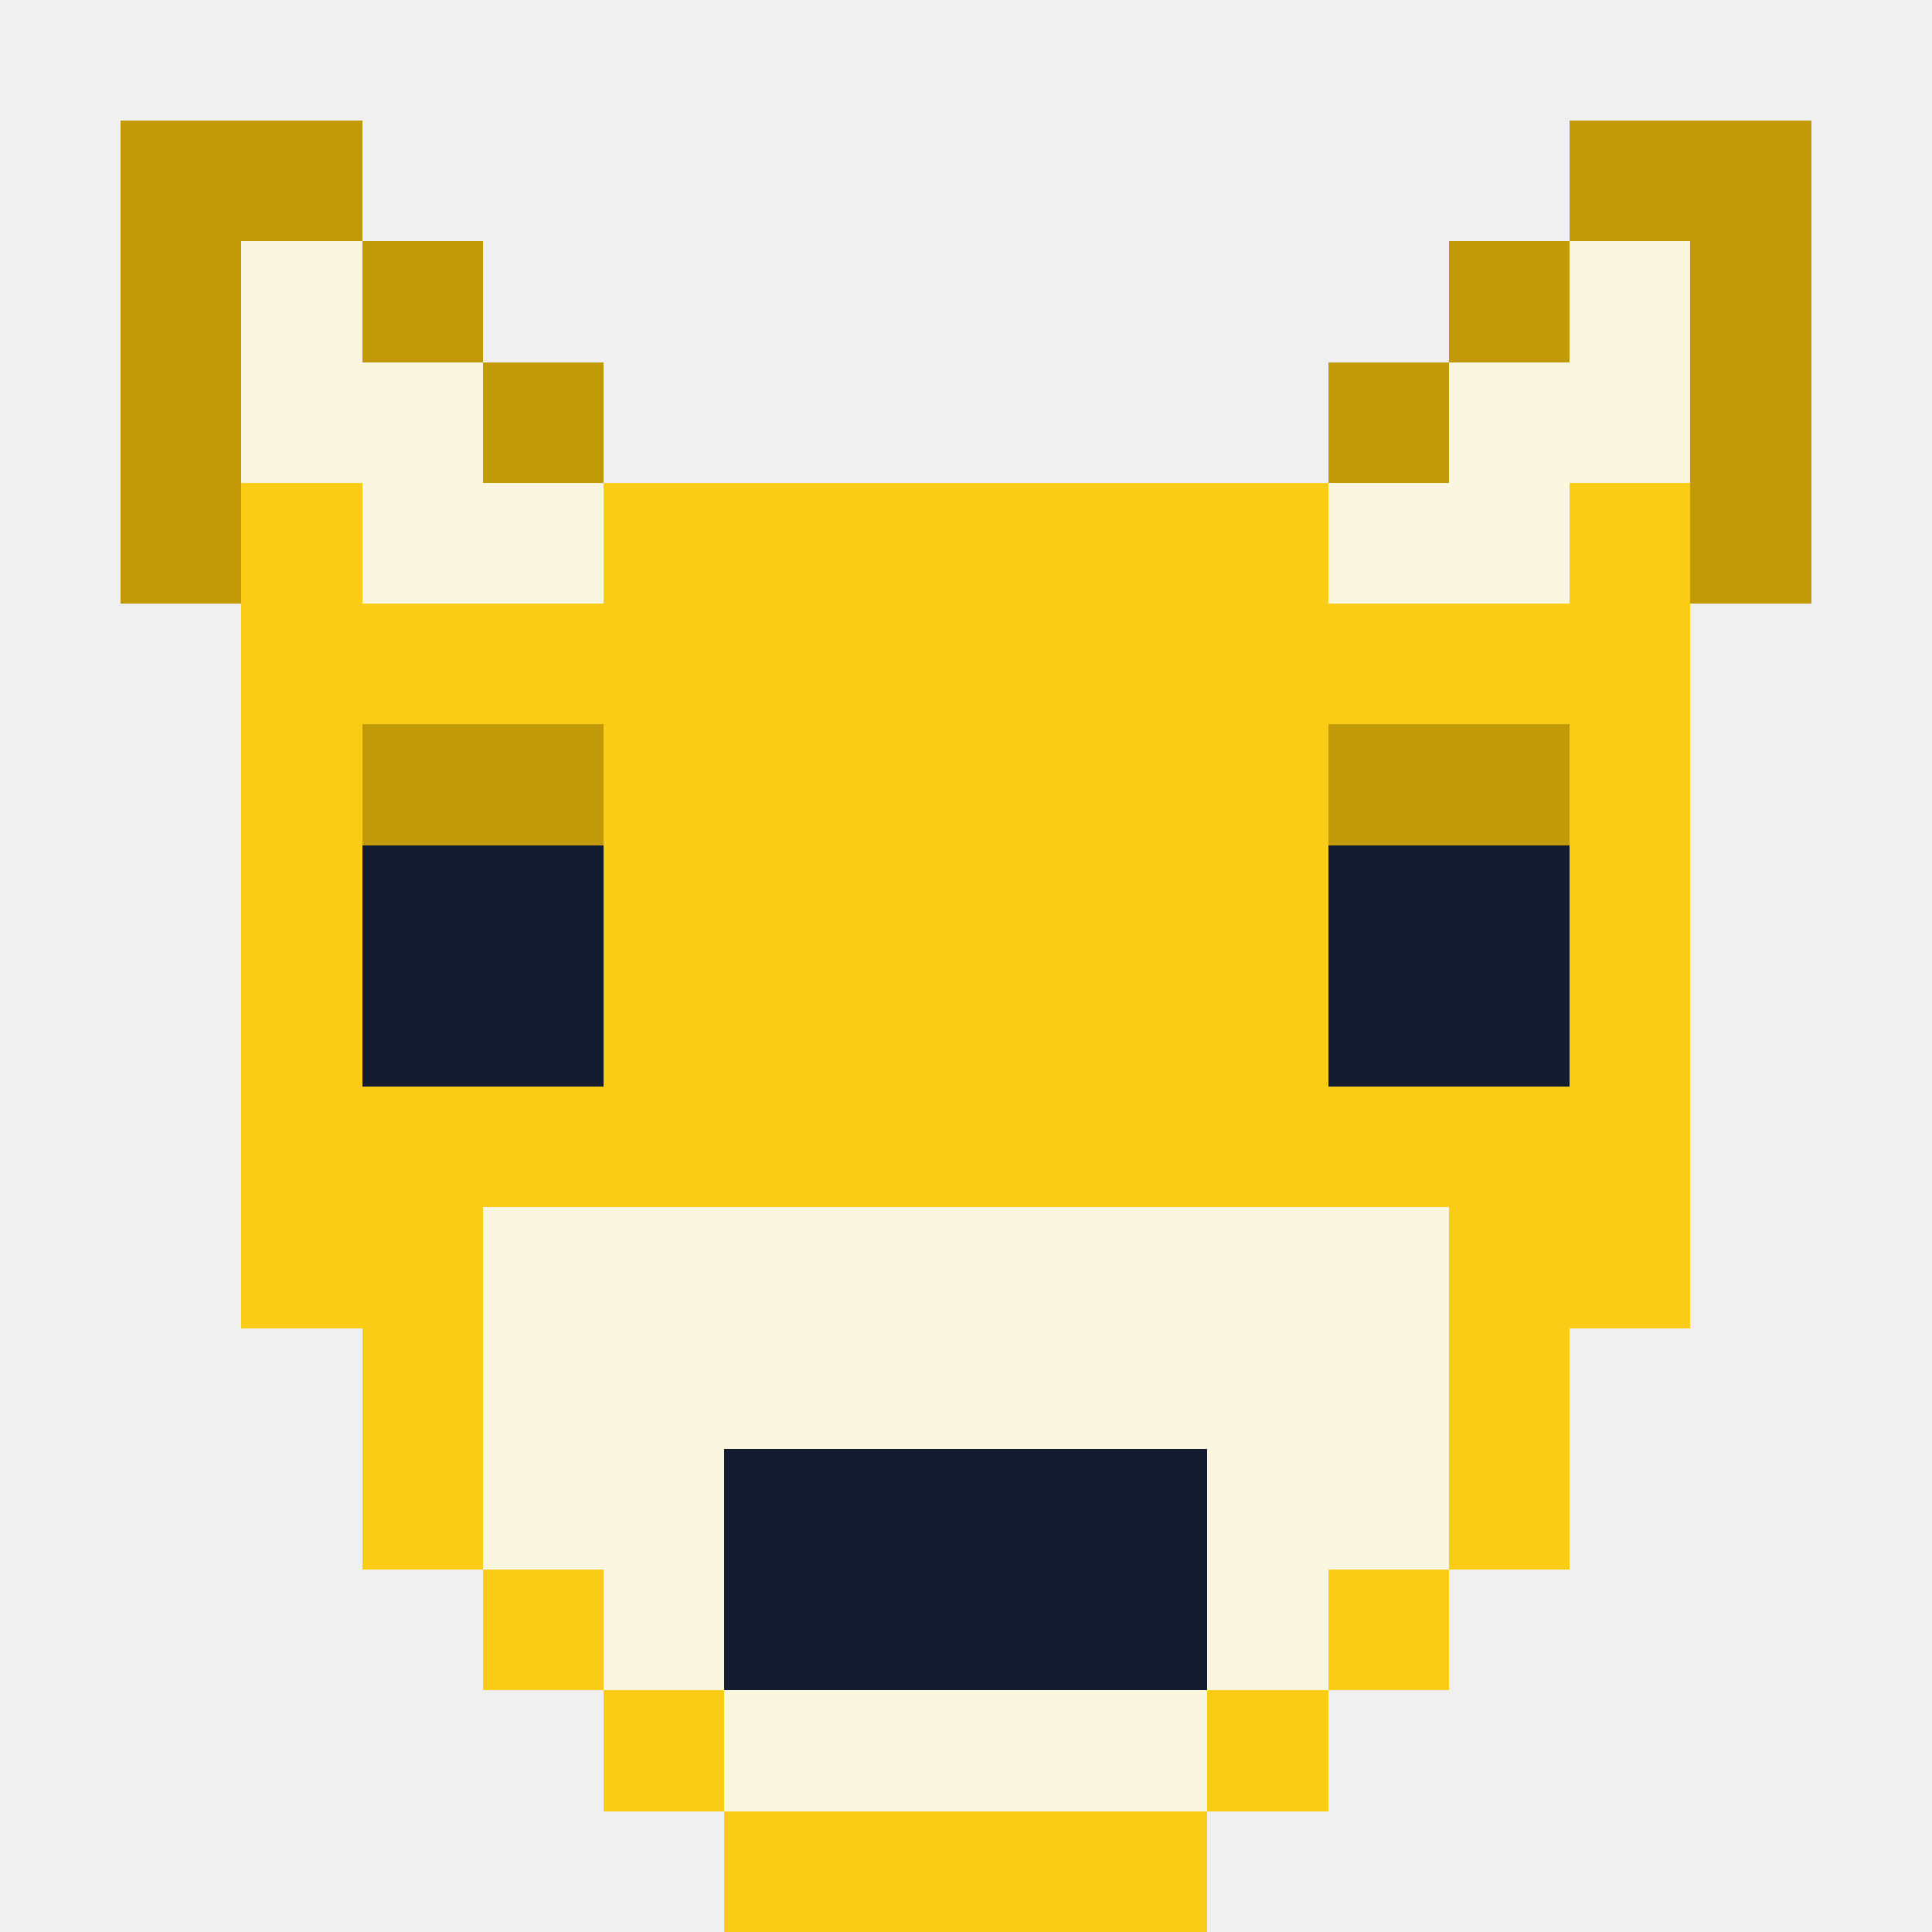
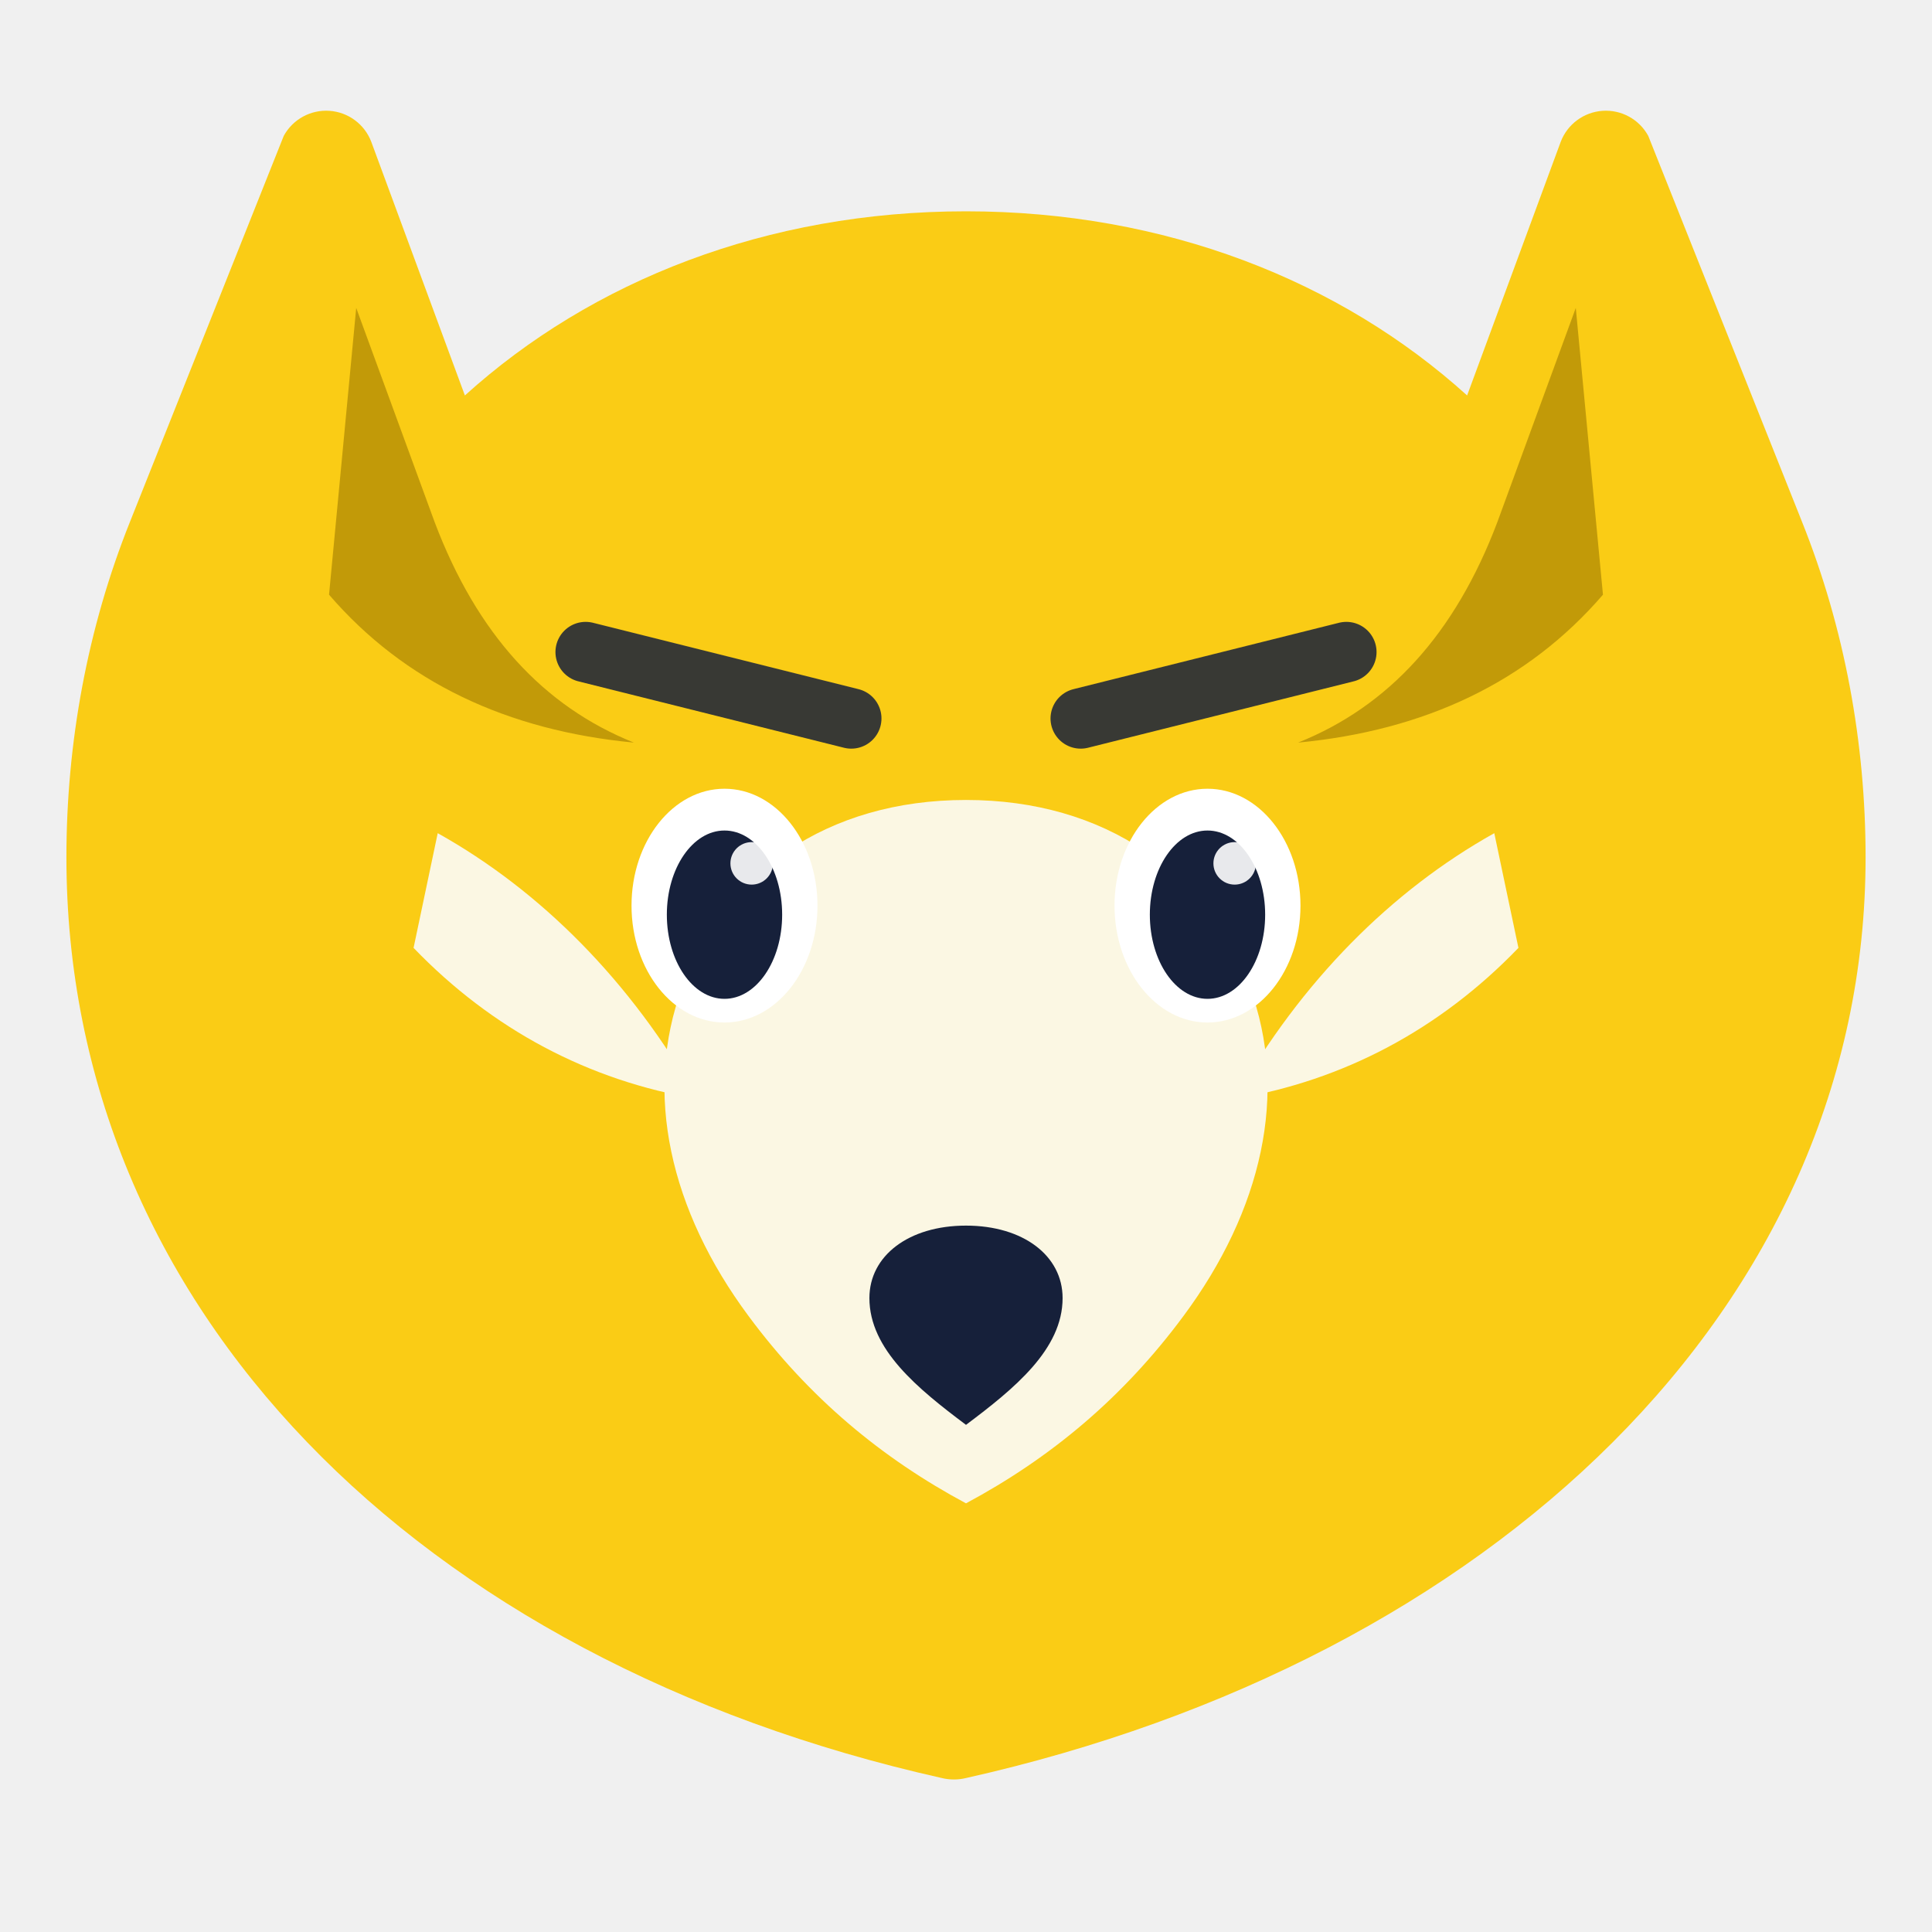
- <svg xmlns="http://www.w3.org/2000/svg" viewBox="0 0 16 16" shape-rendering="crispEdges" role="img" aria-label="Renard Foox">
-   <path fill="#c29a08" d="M1 1h1v1h-1zM2 1h1v1h-1zM13 1h1v1h-1zM14 1h1v1h-1zM1 2h1v1h-1zM3 2h1v1h-1zM12 2h1v1h-1zM14 2h1v1h-1zM1 3h1v1h-1zM4 3h1v1h-1zM11 3h1v1h-1zM14 3h1v1h-1zM1 4h1v1h-1zM14 4h1v1h-1zM3 6h1v1h-1zM4 6h1v1h-1zM11 6h1v1h-1zM12 6h1v1h-1z" />
-   <path fill="#fbf6e0" d="M2 2h1v1h-1zM13 2h1v1h-1zM2 3h1v1h-1zM3 3h1v1h-1zM12 3h1v1h-1zM13 3h1v1h-1zM3 4h1v1h-1zM4 4h1v1h-1zM11 4h1v1h-1zM12 4h1v1h-1zM4 10h1v1h-1zM5 10h1v1h-1zM6 10h1v1h-1zM7 10h1v1h-1zM8 10h1v1h-1zM9 10h1v1h-1zM10 10h1v1h-1zM11 10h1v1h-1zM4 11h1v1h-1zM5 11h1v1h-1zM6 11h1v1h-1zM7 11h1v1h-1zM8 11h1v1h-1zM9 11h1v1h-1zM10 11h1v1h-1zM11 11h1v1h-1zM4 12h1v1h-1zM5 12h1v1h-1zM10 12h1v1h-1zM11 12h1v1h-1zM5 13h1v1h-1zM10 13h1v1h-1zM6 14h1v1h-1zM7 14h1v1h-1zM8 14h1v1h-1zM9 14h1v1h-1z" />
-   <path fill="#facc15" d="M2 4h1v1h-1zM5 4h1v1h-1zM6 4h1v1h-1zM7 4h1v1h-1zM8 4h1v1h-1zM9 4h1v1h-1zM10 4h1v1h-1zM13 4h1v1h-1zM2 5h1v1h-1zM3 5h1v1h-1zM4 5h1v1h-1zM5 5h1v1h-1zM6 5h1v1h-1zM7 5h1v1h-1zM8 5h1v1h-1zM9 5h1v1h-1zM10 5h1v1h-1zM11 5h1v1h-1zM12 5h1v1h-1zM13 5h1v1h-1zM2 6h1v1h-1zM5 6h1v1h-1zM6 6h1v1h-1zM7 6h1v1h-1zM8 6h1v1h-1zM9 6h1v1h-1zM10 6h1v1h-1zM13 6h1v1h-1zM2 7h1v1h-1zM5 7h1v1h-1zM6 7h1v1h-1zM7 7h1v1h-1zM8 7h1v1h-1zM9 7h1v1h-1zM10 7h1v1h-1zM13 7h1v1h-1zM2 8h1v1h-1zM5 8h1v1h-1zM6 8h1v1h-1zM7 8h1v1h-1zM8 8h1v1h-1zM9 8h1v1h-1zM10 8h1v1h-1zM13 8h1v1h-1zM2 9h1v1h-1zM3 9h1v1h-1zM4 9h1v1h-1zM5 9h1v1h-1zM6 9h1v1h-1zM7 9h1v1h-1zM8 9h1v1h-1zM9 9h1v1h-1zM10 9h1v1h-1zM11 9h1v1h-1zM12 9h1v1h-1zM13 9h1v1h-1zM2 10h1v1h-1zM3 10h1v1h-1zM12 10h1v1h-1zM13 10h1v1h-1zM3 11h1v1h-1zM12 11h1v1h-1zM3 12h1v1h-1zM12 12h1v1h-1zM4 13h1v1h-1zM11 13h1v1h-1zM5 14h1v1h-1zM10 14h1v1h-1zM6 15h1v1h-1zM7 15h1v1h-1zM8 15h1v1h-1zM9 15h1v1h-1z" />
-   <path fill="#131c2e" d="M3 7h1v1h-1zM4 7h1v1h-1zM11 7h1v1h-1zM12 7h1v1h-1zM3 8h1v1h-1zM4 8h1v1h-1zM11 8h1v1h-1zM12 8h1v1h-1zM6 12h1v1h-1zM7 12h1v1h-1zM8 12h1v1h-1zM9 12h1v1h-1zM6 13h1v1h-1zM7 13h1v1h-1zM8 13h1v1h-1zM9 13h1v1h-1z" />
+ <svg xmlns="http://www.w3.org/2000/svg" viewBox="0 0 64 64" role="img" aria-label="Renard Foox">
+   <path d="M32 7c6.6 0 12.4 2.3 16.6 6.1l3.1-8.4a1.6 1.6 0 0 1 2.9-.2l5.1 12.8c1.4 3.5 2.1 7.3 2.1 11.1 0 14.9-12.4 26.6-29.8 30.5a1.7 1.7 0 0 1-.8 0C13.8 55 2.2 43.3 2.2 28.4c0-3.8.7-7.6 2.1-11.1L9.4 4.5a1.6 1.6 0 0 1 2.9.2l3.1 8.4C19.6 9.3 25.4 7 32 7z" fill="#facc15" />
+   <path d="M11.8 10.2l2.6 7.1c1.4 3.7 3.6 6.1 6.6 7.3-4.2-.4-7.6-2-10.1-4.9z" fill="#c29a08" />
+   <path d="M52.2 10.2l-2.6 7.1c-1.4 3.7-3.6 6.1-6.6 7.3 4.2-.4 7.6-2 10.1-4.9z" fill="#c29a08" />
+   <path d="M14.5 27.6c3.4 1.9 6.4 4.9 8.6 8.8-3.6-.6-6.8-2.3-9.4-5z" fill="#fbf7e3" />
+   <path d="M49.5 27.6c-3.4 1.9-6.4 4.9-8.6 8.8 3.6-.6 6.8-2.3 9.4-5z" fill="#fbf7e3" />
+   <path d="M32 26.5c4.6 0 8 2.4 9.4 6.2 1.3 3.5.4 7.4-2.2 10.9-2 2.7-4.4 4.7-7.2 6.2-2.8-1.5-5.2-3.5-7.2-6.2-2.6-3.5-3.5-7.4-2.2-10.9 1.4-3.8 4.8-6.2 9.4-6.2z" fill="#fbf7e3" />
+   <path d="M19.4 21.6 L28.2 23.8" fill="none" stroke="#16203a" stroke-width="2" stroke-linecap="round" opacity=".85" />
+   <path d="M44.6 21.6 L35.8 23.8" fill="none" stroke="#16203a" stroke-width="2" stroke-linecap="round" opacity=".85" />
+   <ellipse cx="24.0" cy="30.0" rx="3.08" ry="3.872" fill="#ffffff" />
+   <ellipse cx="24.0" cy="30.3" rx="1.91" ry="2.788" fill="#16203a" />
+   <circle cx="24.9" cy="28.6" r="0.704" fill="#ffffff" opacity=".9" />
+   <ellipse cx="40.0" cy="30.0" rx="3.08" ry="3.872" fill="#ffffff" />
+   <ellipse cx="40.0" cy="30.3" rx="1.91" ry="2.788" fill="#16203a" />
+   <circle cx="40.9" cy="28.6" r="0.704" fill="#ffffff" opacity=".9" />
+   <path d="M32 40.6c1.9 0 3.2 1 3.2 2.4 0 1.7-1.6 3-3.2 4.2-1.6-1.2-3.2-2.5-3.2-4.2 0-1.4 1.3-2.4 3.2-2.4z" fill="#16203a" />
</svg>
